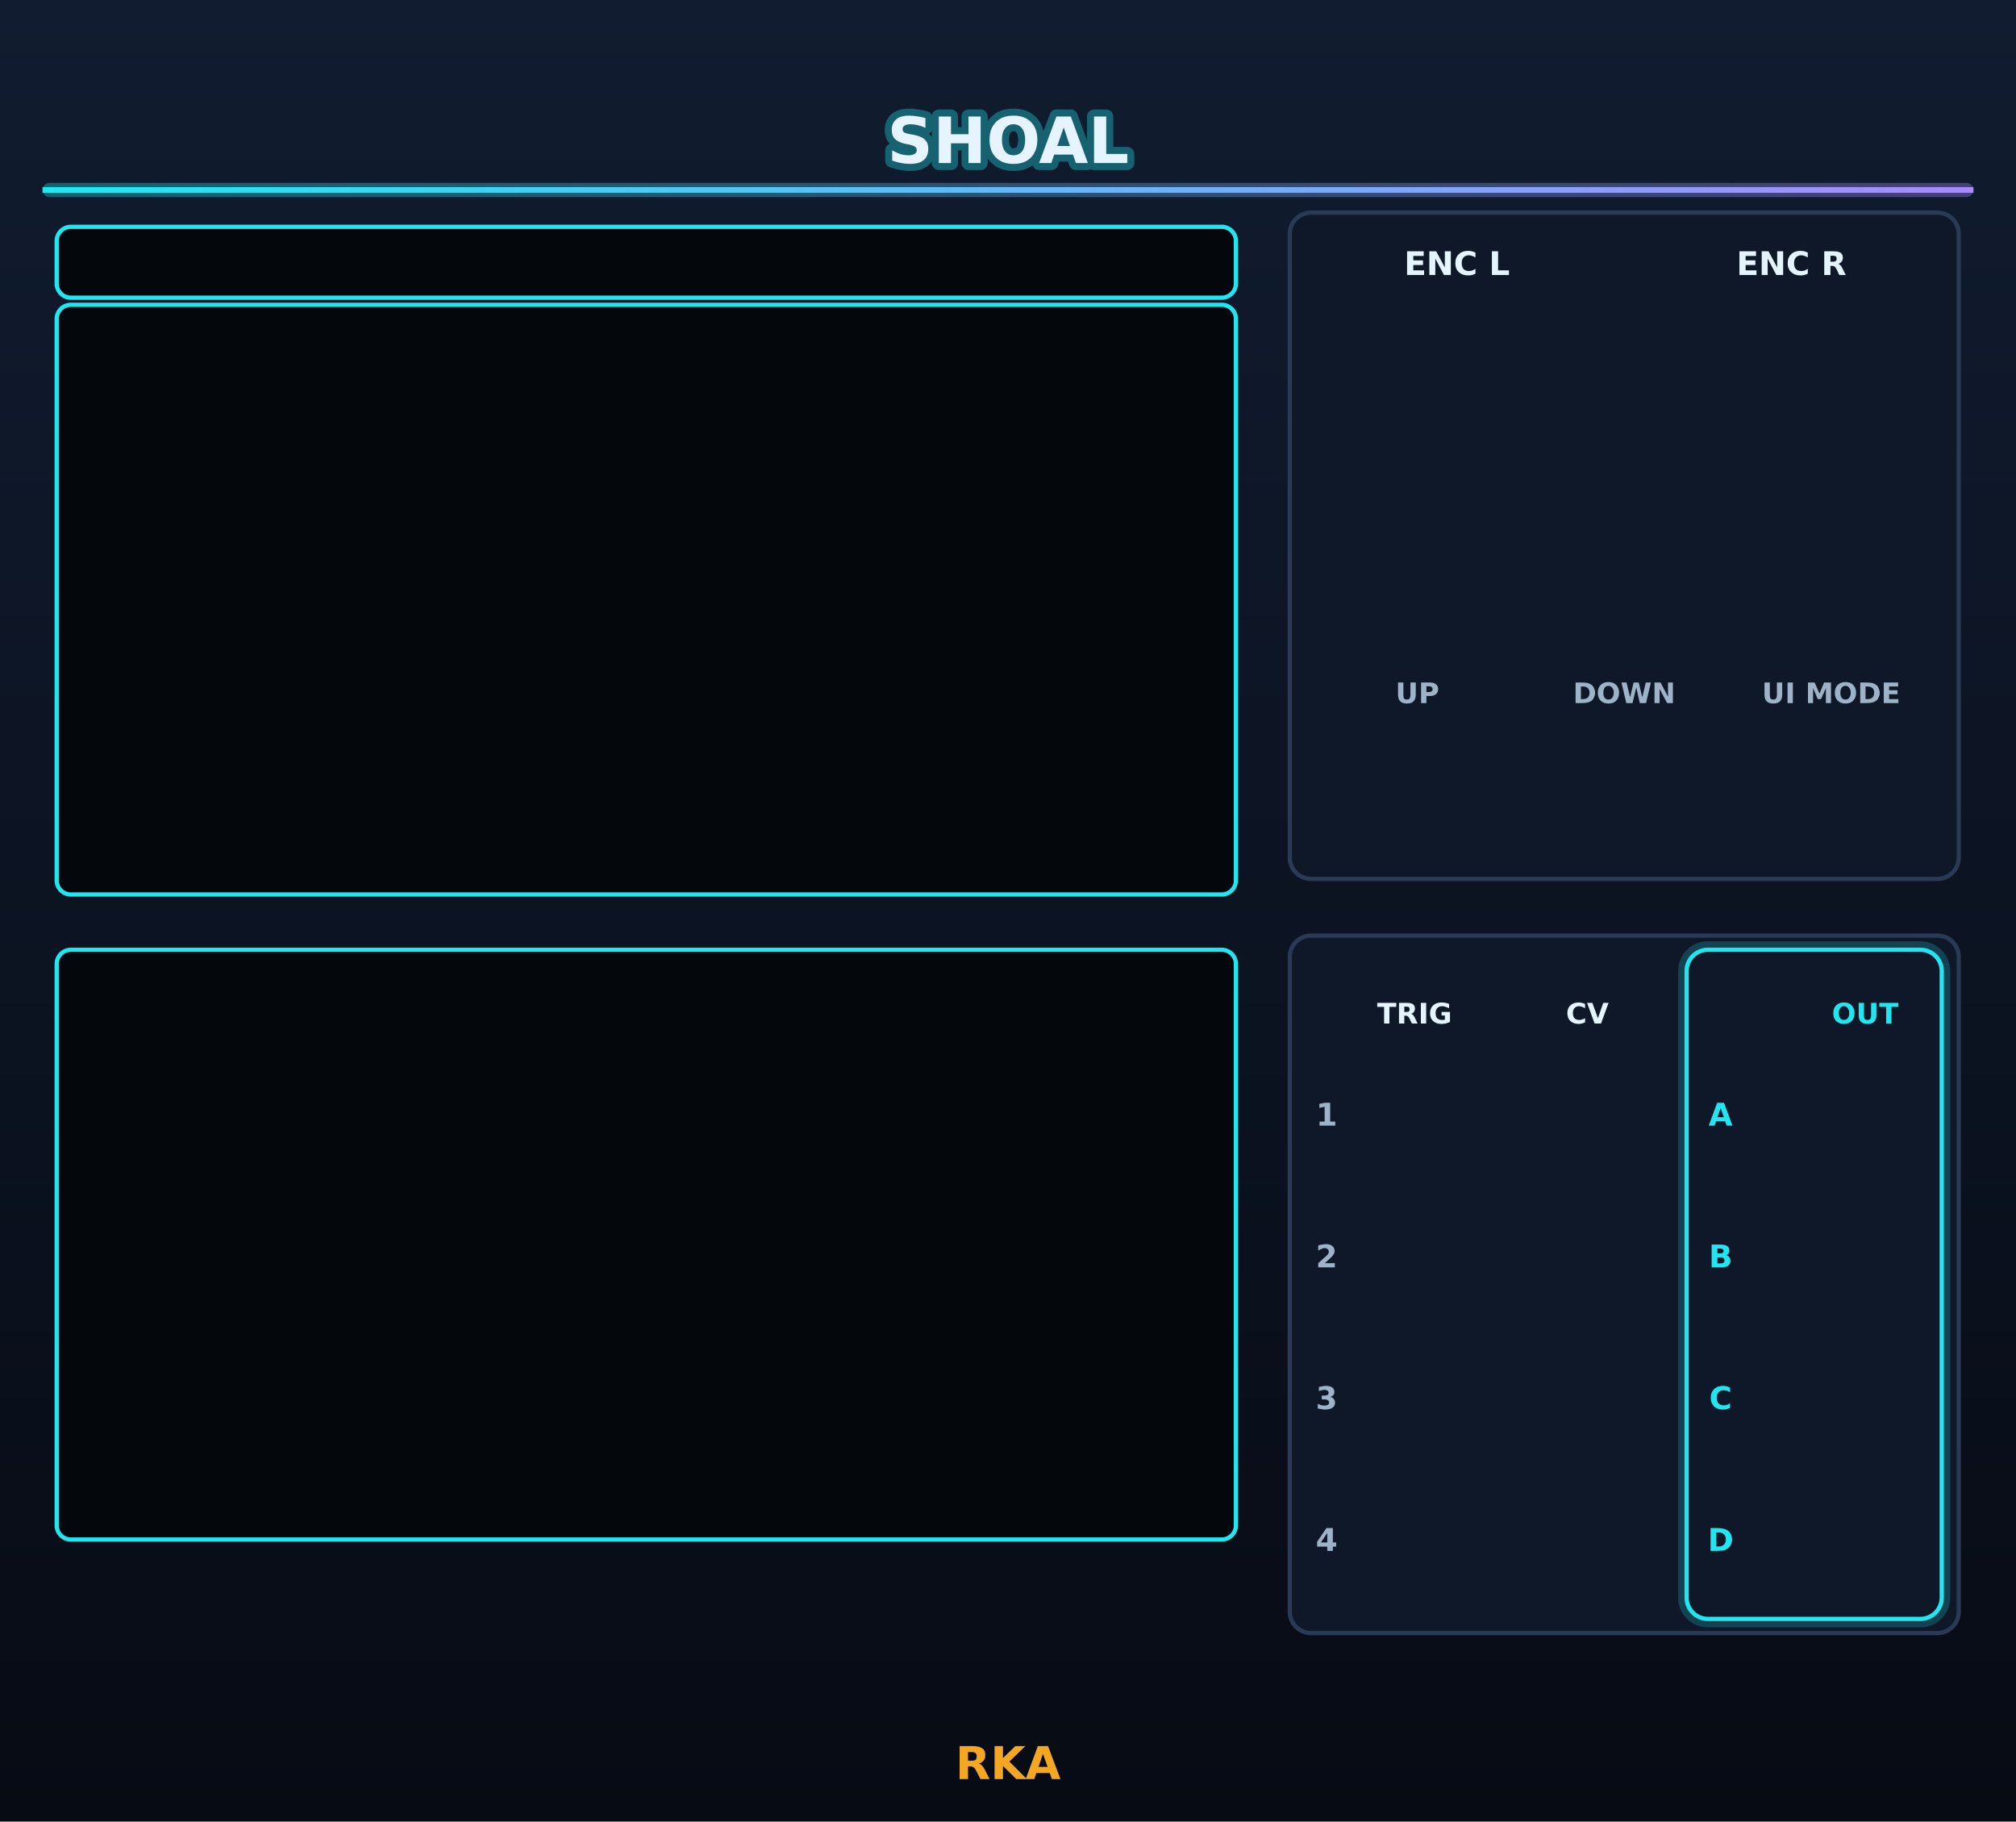
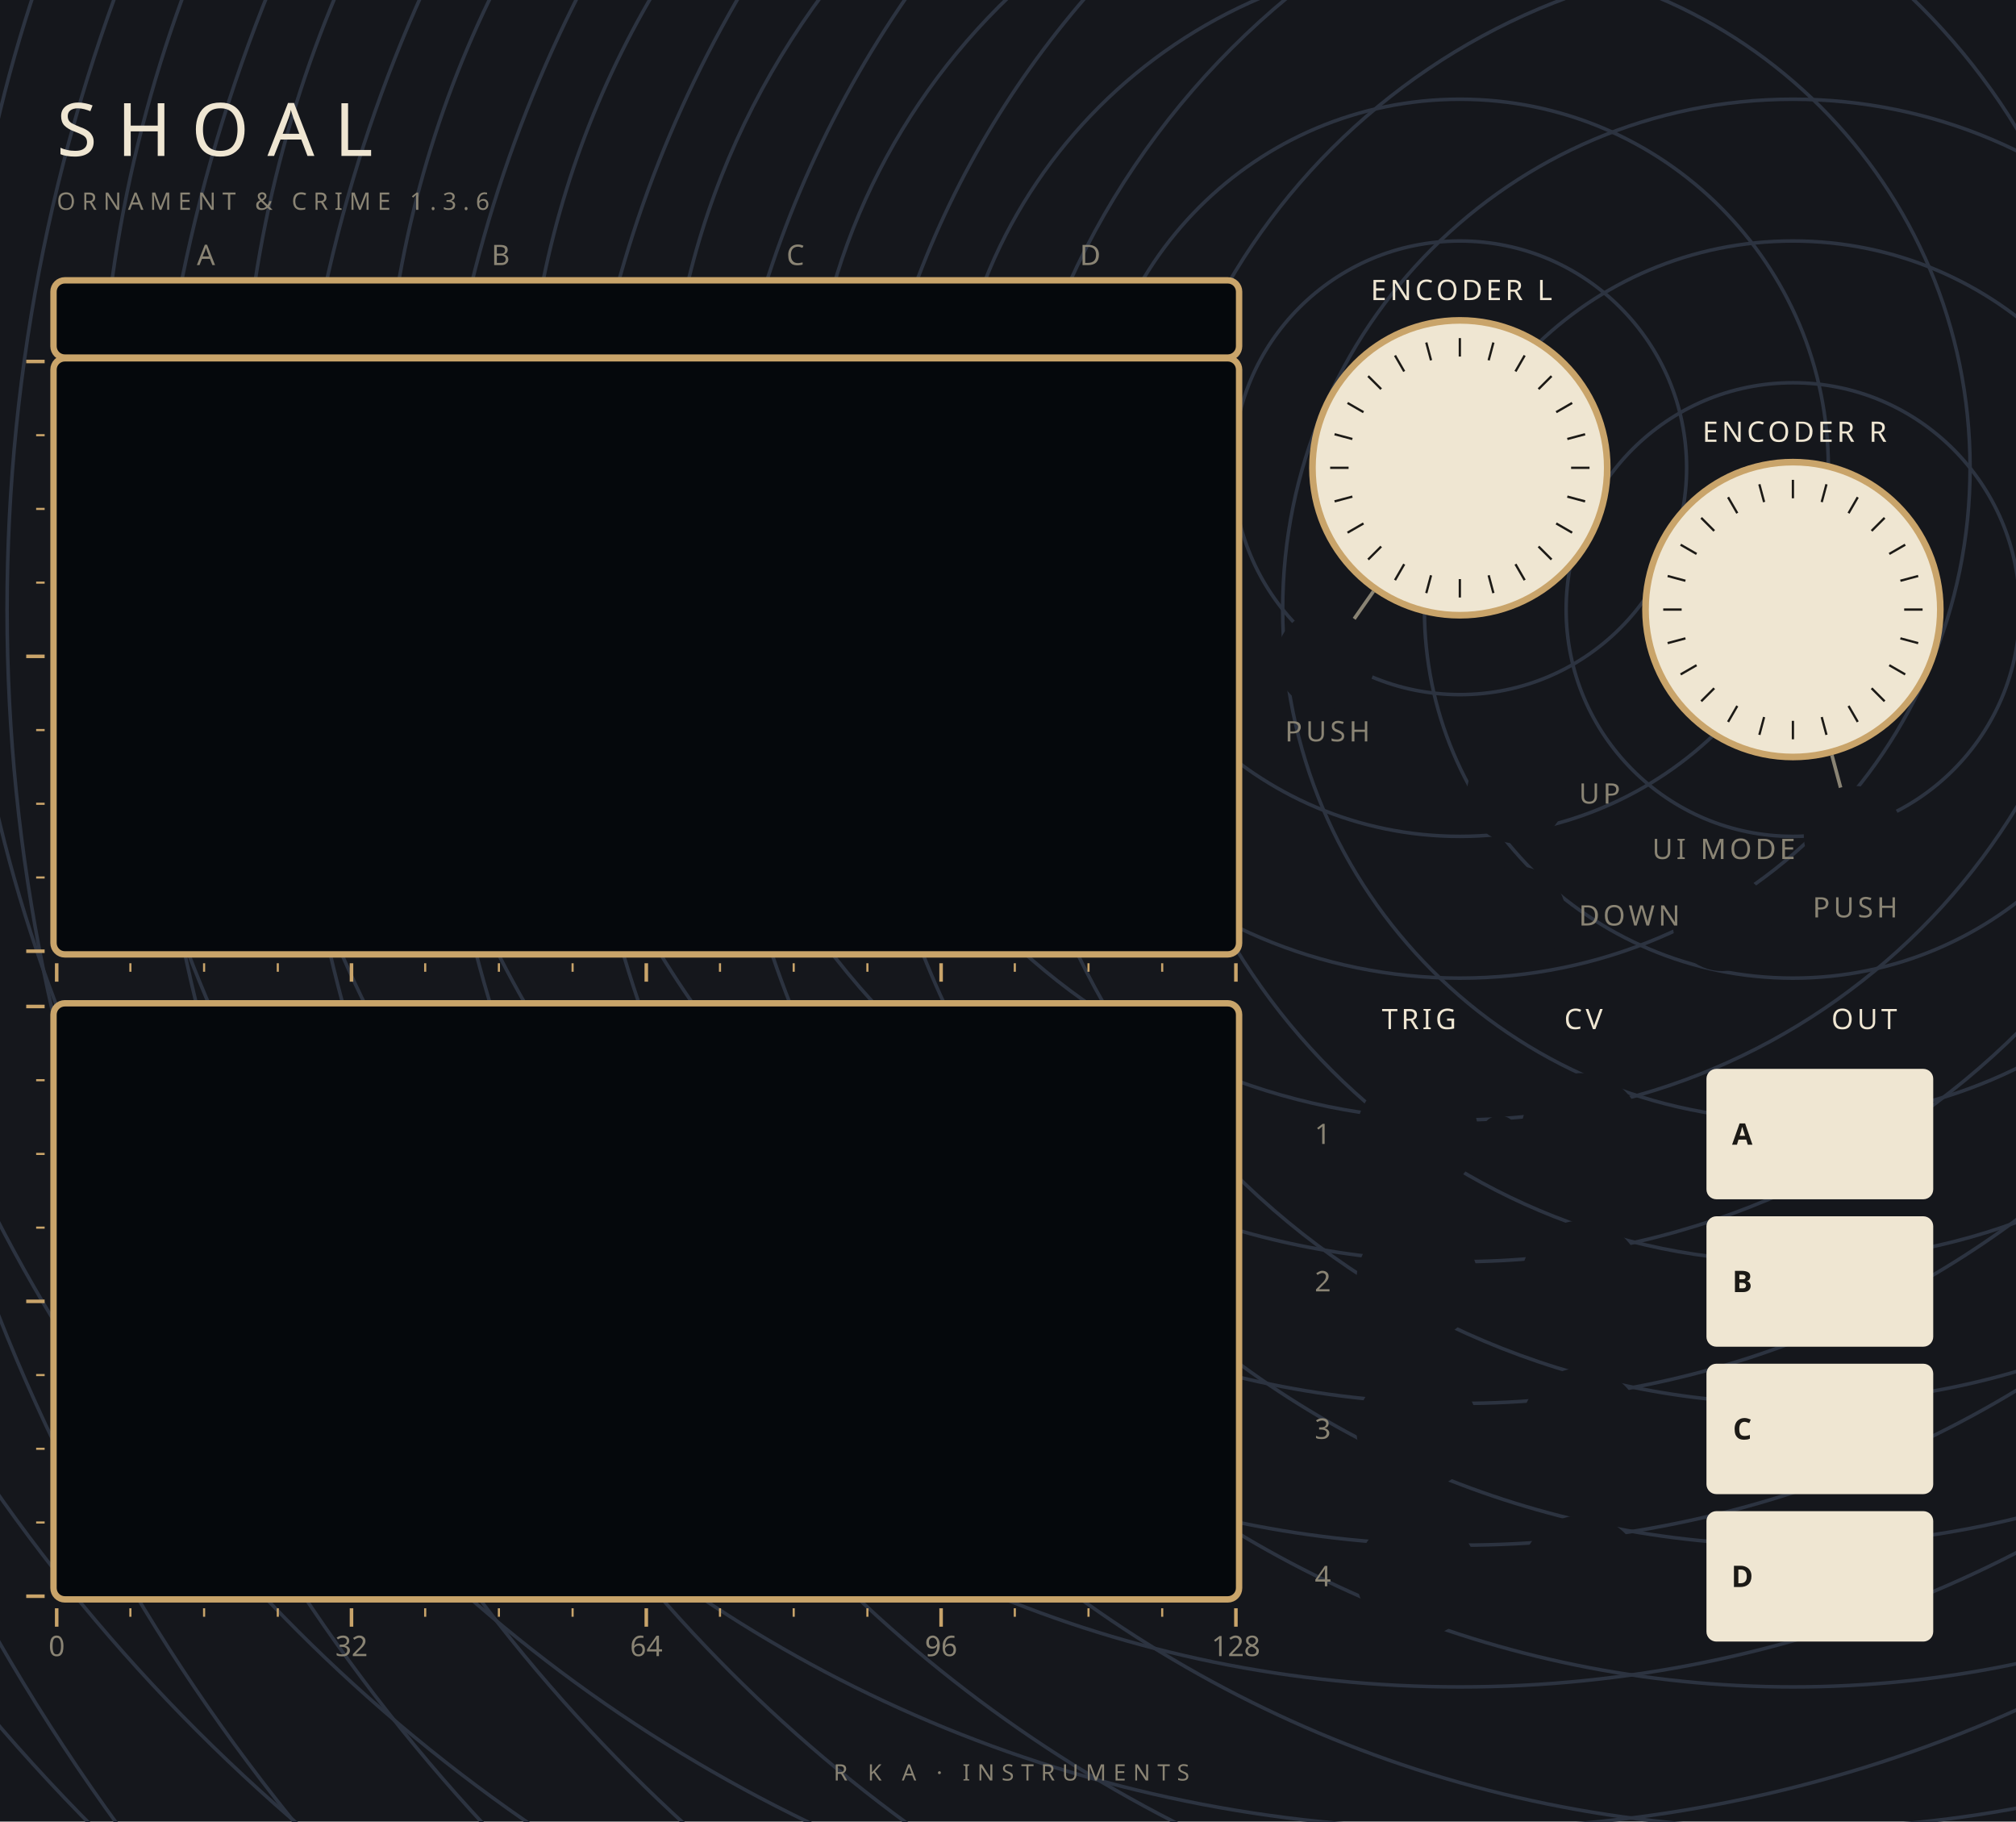
<svg xmlns="http://www.w3.org/2000/svg" width="142.24mm" height="128.5mm" viewBox="0 0 142.24 128.5">
-   <defs>
-     <linearGradient id="bg" x1="0" y1="0" x2="0" y2="128.5" gradientUnits="userSpaceOnUse">
-       <stop offset="0" stop-color="#111c30" />
-       <stop offset="1" stop-color="#070b14" />
-     </linearGradient>
-     <linearGradient id="rule" x1="3" y1="0" x2="139.24" y2="0" gradientUnits="userSpaceOnUse">
-       <stop offset="0" stop-color="#22e6ef" />
-       <stop offset="1" stop-color="#a78bfa" />
-     </linearGradient>
-   </defs>
-   <rect width="142.24" height="128.5" fill="url(#bg)" />
-   <text x="71.12" y="11.50" font-family="DejaVu Sans" font-size="4.5" font-weight="bold" text-anchor="middle" fill="#22e6ef" stroke="#22e6ef" stroke-width="0.99" stroke-linejoin="round" opacity="0.35">SHOAL</text>
-   <text x="71.12" y="11.50" font-family="DejaVu Sans" font-size="4.5" font-weight="bold" text-anchor="middle" fill="#e6f4ff">SHOAL</text>
-   <rect x="3" y="12.9" width="136.24" height="1.0" rx="0.5" fill="url(#rule)" opacity="0.35" />
-   <rect x="3" y="13.2" width="136.24" height="0.4" fill="url(#rule)" opacity="1.0" />
-   <rect x="91.0" y="15.0" width="47.2" height="47.0" rx="1.5" fill="#0f1828" stroke="#2a3a55" stroke-width="0.3" stroke-opacity="1.0" />
-   <rect x="91.0" y="66.0" width="47.2" height="49.2" rx="1.5" fill="#0f1828" stroke="#2a3a55" stroke-width="0.3" stroke-opacity="1.0" />
-   <rect x="119.0" y="67.0" width="18.0" height="47.2" rx="1.5" fill="none" stroke="#22e6ef" stroke-width="1.2" opacity="0.21" />
-   <rect x="119.0" y="67.0" width="18.0" height="47.2" rx="1.5" fill="#0f1828" stroke="#22e6ef" stroke-width="0.3" stroke-opacity="1.0" />
-   <rect x="4.0" y="16.0" width="83.2" height="5.0" rx="1.0" fill="#04070c" stroke="#22e6ef" stroke-width="0.3" stroke-opacity="1.0" />
-   <rect x="4.0" y="21.5" width="83.2" height="41.6" rx="1.0" fill="#04070c" stroke="#22e6ef" stroke-width="0.3" stroke-opacity="1.0" />
-   <rect x="4.0" y="67.0" width="83.2" height="41.6" rx="1.0" fill="#04070c" stroke="#22e6ef" stroke-width="0.3" stroke-opacity="1.0" />
-   <text x="102.80" y="19.40" font-family="DejaVu Sans" font-size="2.3" font-weight="bold" text-anchor="middle" fill="#e6f4ff">ENC L</text>
-   <text x="126.40" y="19.40" font-family="DejaVu Sans" font-size="2.3" font-weight="bold" text-anchor="middle" fill="#e6f4ff">ENC R</text>
-   <text x="100.00" y="49.60" font-family="DejaVu Sans" font-size="2.0" font-weight="bold" text-anchor="middle" fill="#9fb3c8">UP</text>
-   <text x="114.60" y="49.60" font-family="DejaVu Sans" font-size="2.0" font-weight="bold" text-anchor="middle" fill="#9fb3c8">DOWN</text>
-   <text x="129.20" y="49.60" font-family="DejaVu Sans" font-size="2.0" font-weight="bold" text-anchor="middle" fill="#9fb3c8">UI MODE</text>
-   <text x="99.80" y="72.20" font-family="DejaVu Sans" font-size="2.0" font-weight="bold" text-anchor="middle" fill="#e6f4ff">TRIG</text>
-   <text x="112.00" y="72.20" font-family="DejaVu Sans" font-size="2.0" font-weight="bold" text-anchor="middle" fill="#e6f4ff">CV</text>
-   <text x="131.60" y="72.20" font-family="DejaVu Sans" font-size="2.0" font-weight="bold" text-anchor="middle" fill="#22e6ef" fill-opacity="1.0">OUT</text>
-   <text x="93.60" y="79.40" font-family="DejaVu Sans" font-size="2.2" font-weight="bold" text-anchor="middle" fill="#9fb3c8">1</text>
-   <text x="93.60" y="89.40" font-family="DejaVu Sans" font-size="2.2" font-weight="bold" text-anchor="middle" fill="#9fb3c8">2</text>
-   <text x="93.60" y="99.40" font-family="DejaVu Sans" font-size="2.2" font-weight="bold" text-anchor="middle" fill="#9fb3c8">3</text>
-   <text x="93.60" y="109.40" font-family="DejaVu Sans" font-size="2.2" font-weight="bold" text-anchor="middle" fill="#9fb3c8">4</text>
-   <text x="121.40" y="79.40" font-family="DejaVu Sans" font-size="2.2" font-weight="bold" text-anchor="middle" fill="#22e6ef" fill-opacity="1.0">A</text>
-   <text x="121.40" y="89.40" font-family="DejaVu Sans" font-size="2.2" font-weight="bold" text-anchor="middle" fill="#22e6ef" fill-opacity="1.0">B</text>
-   <text x="121.40" y="99.40" font-family="DejaVu Sans" font-size="2.2" font-weight="bold" text-anchor="middle" fill="#22e6ef" fill-opacity="1.0">C</text>
-   <text x="121.40" y="109.40" font-family="DejaVu Sans" font-size="2.2" font-weight="bold" text-anchor="middle" fill="#22e6ef" fill-opacity="1.0">D</text>
-   <text x="71.12" y="125.50" font-family="DejaVu Sans" font-size="3.2" font-weight="bold" text-anchor="middle" fill="#f5a623" fill-opacity="1.0">RKA</text>
+   <rect width="142.24" height="128.5" fill="#15171c" />
+   <circle cx="103" cy="33" r="16" fill="none" stroke="#2c3340" stroke-width="0.25" />
+   <circle cx="103" cy="33" r="26" fill="none" stroke="#2c3340" stroke-width="0.25" />
+   <circle cx="103" cy="33" r="36" fill="none" stroke="#2c3340" stroke-width="0.25" />
+   <circle cx="103" cy="33" r="46" fill="none" stroke="#2c3340" stroke-width="0.25" />
+   <circle cx="103" cy="33" r="56" fill="none" stroke="#2c3340" stroke-width="0.25" />
+   <circle cx="103" cy="33" r="66" fill="none" stroke="#2c3340" stroke-width="0.25" />
+   <circle cx="103" cy="33" r="76" fill="none" stroke="#2c3340" stroke-width="0.25" />
+   <circle cx="103" cy="33" r="86" fill="none" stroke="#2c3340" stroke-width="0.25" />
+   <circle cx="103" cy="33" r="96" fill="none" stroke="#2c3340" stroke-width="0.25" />
+   <circle cx="103" cy="33" r="106" fill="none" stroke="#2c3340" stroke-width="0.25" />
+   <circle cx="103" cy="33" r="116" fill="none" stroke="#2c3340" stroke-width="0.25" />
+   <circle cx="103" cy="33" r="126" fill="none" stroke="#2c3340" stroke-width="0.25" />
+   <circle cx="103" cy="33" r="136" fill="none" stroke="#2c3340" stroke-width="0.25" />
+   <circle cx="103" cy="33" r="146" fill="none" stroke="#2c3340" stroke-width="0.25" />
+   <circle cx="103" cy="33" r="156" fill="none" stroke="#2c3340" stroke-width="0.25" />
+   <circle cx="126.5" cy="43" r="16" fill="none" stroke="#2c3340" stroke-width="0.25" />
+   <circle cx="126.5" cy="43" r="26" fill="none" stroke="#2c3340" stroke-width="0.25" />
+   <circle cx="126.5" cy="43" r="36" fill="none" stroke="#2c3340" stroke-width="0.25" />
+   <circle cx="126.5" cy="43" r="46" fill="none" stroke="#2c3340" stroke-width="0.25" />
+   <circle cx="126.5" cy="43" r="56" fill="none" stroke="#2c3340" stroke-width="0.25" />
+   <circle cx="126.5" cy="43" r="66" fill="none" stroke="#2c3340" stroke-width="0.25" />
+   <circle cx="126.5" cy="43" r="76" fill="none" stroke="#2c3340" stroke-width="0.25" />
+   <circle cx="126.5" cy="43" r="86" fill="none" stroke="#2c3340" stroke-width="0.25" />
+   <circle cx="126.5" cy="43" r="96" fill="none" stroke="#2c3340" stroke-width="0.25" />
+   <circle cx="126.5" cy="43" r="106" fill="none" stroke="#2c3340" stroke-width="0.25" />
+   <circle cx="126.5" cy="43" r="116" fill="none" stroke="#2c3340" stroke-width="0.25" />
+   <circle cx="126.5" cy="43" r="126" fill="none" stroke="#2c3340" stroke-width="0.25" />
+   <circle cx="126.5" cy="43" r="136" fill="none" stroke="#2c3340" stroke-width="0.25" />
+   <circle cx="126.5" cy="43" r="146" fill="none" stroke="#2c3340" stroke-width="0.25" />
+   <circle cx="126.5" cy="43" r="156" fill="none" stroke="#2c3340" stroke-width="0.25" />
+   <path d="M95.375 43.898L96.904 41.713" fill="none" stroke="#8a8474" stroke-width="0.25" stroke-linejoin="round" />
+   <path d="M129.942 55.849L129.252 53.272" fill="none" stroke="#8a8474" stroke-width="0.25" stroke-linejoin="round" />
+   <circle cx="93.54" cy="46.52" r="3.5" fill="#15171c" />
+   <circle cx="130.77" cy="58.94" r="3.5" fill="#15171c" />
+   <circle cx="107" cy="56" r="3.5" fill="#15171c" />
+   <circle cx="107" cy="64.6" r="3.5" fill="#15171c" />
+   <circle cx="121.5" cy="65" r="3.5" fill="#15171c" />
+   <circle cx="100" cy="80" r="4.3" fill="#15171c" />
+   <circle cx="100" cy="90.4" r="4.3" fill="#15171c" />
+   <circle cx="100" cy="100.8" r="4.3" fill="#15171c" />
+   <circle cx="100" cy="111.2" r="4.3" fill="#15171c" />
+   <circle cx="105.8" cy="80" r="1.3" fill="#15171c" />
+   <circle cx="105.8" cy="90.4" r="1.3" fill="#15171c" />
+   <circle cx="105.8" cy="100.8" r="1.3" fill="#15171c" />
+   <circle cx="105.8" cy="111.2" r="1.3" fill="#15171c" />
+   <circle cx="111.6" cy="80" r="4.3" fill="#15171c" />
+   <circle cx="111.6" cy="90.4" r="4.3" fill="#15171c" />
+   <circle cx="111.6" cy="100.8" r="4.3" fill="#15171c" />
+   <circle cx="111.6" cy="111.2" r="4.3" fill="#15171c" />
+   <rect x="3.775" y="19.775" width="83.65" height="5.45" rx="0.8" fill="#05080c" stroke="#c9a46a" stroke-width="0.45" />
+   <rect x="3.775" y="25.275" width="83.65" height="42.05" rx="0.8" fill="#05080c" stroke="#c9a46a" stroke-width="0.45" />
+   <path d="M9.2 67.95L9.2 68.55 M14.4 67.95L14.4 68.55 M19.6 67.95L19.6 68.55 M30 67.95L30 68.55 M35.2 67.95L35.2 68.55 M40.4 67.95L40.4 68.55 M50.8 67.95L50.8 68.55 M56 67.95L56 68.55 M61.2 67.95L61.2 68.55 M71.6 67.95L71.6 68.55 M76.8 67.95L76.8 68.55 M82 67.95L82 68.55 M3.15 30.7L2.55 30.7 M3.15 35.9L2.55 35.9 M3.15 41.1L2.55 41.1 M3.15 51.5L2.55 51.5 M3.15 56.7L2.55 56.7 M3.15 61.9L2.55 61.9" fill="none" stroke="#c9a46a" stroke-width="0.15" />
+   <path d="M4 67.95L4 69.25 M24.8 67.95L24.8 69.25 M45.6 67.95L45.6 69.25 M66.4 67.95L66.4 69.25 M87.2 67.95L87.2 69.25 M3.15 25.5L1.85 25.5 M3.15 46.3L1.85 46.3 M3.15 67.1L1.85 67.1" fill="none" stroke="#c9a46a" stroke-width="0.25" />
+   <rect x="3.775" y="70.775" width="83.65" height="42.05" rx="0.8" fill="#05080c" stroke="#c9a46a" stroke-width="0.45" />
+   <path d="M9.2 113.45L9.2 114.05 M14.4 113.45L14.4 114.05 M19.6 113.45L19.6 114.05 M30 113.45L30 114.05 M35.2 113.45L35.2 114.05 M40.4 113.45L40.4 114.05 M50.8 113.45L50.8 114.05 M56 113.45L56 114.05 M61.2 113.45L61.2 114.05 M71.6 113.45L71.6 114.05 M76.8 113.45L76.8 114.05 M82 113.45L82 114.05 M3.15 76.2L2.55 76.2 M3.15 81.4L2.55 81.4 M3.15 86.6L2.55 86.6 M3.15 97L2.55 97 M3.15 102.2L2.55 102.2 M3.15 107.4L2.55 107.4" fill="none" stroke="#c9a46a" stroke-width="0.15" />
+   <path d="M4 113.45L4 114.75 M24.8 113.45L24.8 114.75 M45.6 113.45L45.6 114.75 M66.4 113.45L66.4 114.75 M87.2 113.45L87.2 114.75 M3.15 71L1.85 71 M3.15 91.8L1.85 91.8 M3.15 112.6L1.85 112.6" fill="none" stroke="#c9a46a" stroke-width="0.25" />
+   <circle cx="103" cy="33" r="10.4" fill="#efe6d2" stroke="#c9a46a" stroke-width="0.468" />
+   <path d="M103 40.85L103 42.15 M100.968 40.583L100.632 41.838 M99.075 39.798L98.425 40.924 M97.449 38.551L96.53 39.47 M96.202 36.925L95.076 37.575 M95.417 35.032L94.162 35.368 M95.15 33L93.85 33 M95.417 30.968L94.162 30.632 M96.202 29.075L95.076 28.425 M97.449 27.449L96.53 26.53 M99.075 26.202L98.425 25.076 M100.968 25.417L100.632 24.162 M103 25.15L103 23.85 M105.032 25.417L105.368 24.162 M106.925 26.202L107.575 25.076 M108.551 27.449L109.47 26.53 M109.798 29.075L110.924 28.425 M110.583 30.968L111.838 30.632 M110.85 33L112.15 33 M110.583 35.032L111.838 35.368 M109.798 36.925L110.924 37.575 M108.551 38.551L109.47 39.47 M106.925 39.798L107.575 40.924 M105.032 40.583L105.368 41.838" fill="none" stroke="#1c1a16" stroke-width="0.16" />
+   <circle cx="126.5" cy="43" r="10.4" fill="#efe6d2" stroke="#c9a46a" stroke-width="0.468" />
+   <path d="M126.5 50.85L126.5 52.15 M124.468 50.583L124.132 51.838 M122.575 49.798L121.925 50.924 M120.949 48.551L120.03 49.47 M119.702 46.925L118.576 47.575 M118.917 45.032L117.662 45.368 M118.65 43L117.35 43 M118.917 40.968L117.662 40.632 M119.702 39.075L118.576 38.425 M120.949 37.449L120.03 36.53 M122.575 36.202L121.925 35.076 M124.468 35.417L124.132 34.162 M126.5 35.15L126.5 33.85 M128.532 35.417L128.868 34.162 M130.425 36.202L131.075 35.076 M132.051 37.449L132.97 36.53 M133.298 39.075L134.424 38.425 M134.083 40.968L135.338 40.632 M134.35 43L135.65 43 M134.083 45.032L135.338 45.368 M133.298 46.925L134.424 47.575 M132.051 48.551L132.97 49.47 M130.425 49.798L131.075 50.924 M128.532 50.583L128.868 51.838" fill="none" stroke="#1c1a16" stroke-width="0.16" />
+   <rect x="120.4" y="75.4" width="16" height="9.2" rx="0.7" fill="#efe6d2" />
+   <rect x="120.4" y="85.8" width="16" height="9.2" rx="0.7" fill="#efe6d2" />
+   <rect x="120.4" y="96.2" width="16" height="9.2" rx="0.7" fill="#efe6d2" />
+   <rect x="120.4" y="106.6" width="16" height="9.2" rx="0.7" fill="#efe6d2" />
+   <text x="4.00" y="11.00" font-family="D-DIN Condensed" font-size="5.2" font-weight="normal" letter-spacing="1.4" text-anchor="start" fill="#efe6d2">SHOAL</text>
+   <text x="4.00" y="14.80" font-family="D-DIN Condensed" font-size="1.7" font-weight="normal" letter-spacing="0.45" text-anchor="start" fill="#8a8474">ORNAMENT &amp; CRIME 1.3.6</text>
+   <text x="103.12" y="21.17" font-family="D-DIN Condensed" font-size="2" font-weight="normal" letter-spacing="0.25" text-anchor="middle" fill="#efe6d2">ENCODER L</text>
+   <text x="126.62" y="31.17" font-family="D-DIN Condensed" font-size="2" font-weight="normal" letter-spacing="0.25" text-anchor="middle" fill="#efe6d2">ENCODER R</text>
+   <text x="93.67" y="52.30" font-family="D-DIN Condensed" font-size="2" font-weight="normal" letter-spacing="0.25" text-anchor="middle" fill="#8a8474">PUSH</text>
+   <text x="130.90" y="64.72" font-family="D-DIN Condensed" font-size="2" font-weight="normal" letter-spacing="0.25" text-anchor="middle" fill="#8a8474">PUSH</text>
+   <text x="111.40" y="56.69" font-family="D-DIN Condensed" font-size="2" font-weight="normal" letter-spacing="0.25" text-anchor="start" fill="#8a8474">UP</text>
+   <text x="111.40" y="65.29" font-family="D-DIN Condensed" font-size="2" font-weight="normal" letter-spacing="0.25" text-anchor="start" fill="#8a8474">DOWN</text>
+   <text x="121.62" y="60.60" font-family="D-DIN Condensed" font-size="2" font-weight="normal" letter-spacing="0.25" text-anchor="middle" fill="#8a8474">UI MODE</text>
+   <text x="122.93" y="80.75" font-family="D-DIN Condensed" font-size="2.1" font-weight="bold" letter-spacing="0.25" text-anchor="middle" fill="#1c1a16">A</text>
+   <text x="122.93" y="91.15" font-family="D-DIN Condensed" font-size="2.1" font-weight="bold" letter-spacing="0.25" text-anchor="middle" fill="#1c1a16">B</text>
+   <text x="122.93" y="101.55" font-family="D-DIN Condensed" font-size="2.1" font-weight="bold" letter-spacing="0.25" text-anchor="middle" fill="#1c1a16">C</text>
+   <text x="122.93" y="111.95" font-family="D-DIN Condensed" font-size="2.1" font-weight="bold" letter-spacing="0.25" text-anchor="middle" fill="#1c1a16">D</text>
+   <text x="14.53" y="18.70" font-family="D-DIN Condensed" font-size="2" font-weight="normal" letter-spacing="0.25" text-anchor="middle" fill="#8a8474">A</text>
+   <text x="35.33" y="18.70" font-family="D-DIN Condensed" font-size="2" font-weight="normal" letter-spacing="0.25" text-anchor="middle" fill="#8a8474">B</text>
+   <text x="56.12" y="18.70" font-family="D-DIN Condensed" font-size="2" font-weight="normal" letter-spacing="0.25" text-anchor="middle" fill="#8a8474">C</text>
+   <text x="76.92" y="18.70" font-family="D-DIN Condensed" font-size="2" font-weight="normal" letter-spacing="0.25" text-anchor="middle" fill="#8a8474">D</text>
+   <text x="100.12" y="72.60" font-family="D-DIN Condensed" font-size="2" font-weight="normal" letter-spacing="0.25" text-anchor="middle" fill="#efe6d2">TRIG</text>
+   <text x="111.72" y="72.60" font-family="D-DIN Condensed" font-size="2" font-weight="normal" letter-spacing="0.25" text-anchor="middle" fill="#efe6d2">CV</text>
+   <text x="131.53" y="72.60" font-family="D-DIN Condensed" font-size="2" font-weight="normal" letter-spacing="0.25" text-anchor="middle" fill="#efe6d2">OUT</text>
+   <text x="93.33" y="80.70" font-family="D-DIN Condensed" font-size="2" font-weight="normal" letter-spacing="0.25" text-anchor="middle" fill="#8a8474">1</text>
+   <text x="93.33" y="91.10" font-family="D-DIN Condensed" font-size="2" font-weight="normal" letter-spacing="0.25" text-anchor="middle" fill="#8a8474">2</text>
+   <text x="93.33" y="101.50" font-family="D-DIN Condensed" font-size="2" font-weight="normal" letter-spacing="0.25" text-anchor="middle" fill="#8a8474">3</text>
+   <text x="93.33" y="111.90" font-family="D-DIN Condensed" font-size="2" font-weight="normal" letter-spacing="0.25" text-anchor="middle" fill="#8a8474">4</text>
+   <text x="4.00" y="116.83" font-family="D-DIN Condensed" font-size="2" font-weight="normal" letter-spacing="0" text-anchor="middle" fill="#8a8474">0</text>
+   <text x="24.80" y="116.83" font-family="D-DIN Condensed" font-size="2" font-weight="normal" letter-spacing="0" text-anchor="middle" fill="#8a8474">32</text>
+   <text x="45.60" y="116.83" font-family="D-DIN Condensed" font-size="2" font-weight="normal" letter-spacing="0" text-anchor="middle" fill="#8a8474">64</text>
+   <text x="66.40" y="116.83" font-family="D-DIN Condensed" font-size="2" font-weight="normal" letter-spacing="0" text-anchor="middle" fill="#8a8474">96</text>
+   <text x="87.20" y="116.83" font-family="D-DIN Condensed" font-size="2" font-weight="normal" letter-spacing="0" text-anchor="middle" fill="#8a8474">128</text>
+   <text x="71.37" y="125.60" font-family="D-DIN Condensed" font-size="1.6" font-weight="normal" letter-spacing="0.5" text-anchor="middle" fill="#8a8474">R K A · INSTRUMENTS</text>
  <g id="components" style="display:none">
-     <circle id="widget-ENC_L" cx="102.8" cy="29.0" r="1" fill="#ffff00" />
-     <circle id="widget-ENC_R" cx="126.4" cy="29.0" r="1" fill="#ffff00" />
-     <circle id="param-ENC_L_PUSH" cx="102.8" cy="43.5" r="1" fill="#ff0000" />
-     <circle id="param-ENC_R_PUSH" cx="126.4" cy="43.5" r="1" fill="#ff0000" />
-     <circle id="param-UP" cx="100.0" cy="55.0" r="1" fill="#ff0000" />
-     <circle id="param-DOWN" cx="114.6" cy="55.0" r="1" fill="#ff0000" />
-     <circle id="param-UI_MODE" cx="129.2" cy="55.0" r="1" fill="#ff0000" />
-     <circle id="input-TR1" cx="99.8" cy="78.6" r="1" fill="#00ff00" />
-     <circle id="input-TR2" cx="99.8" cy="88.6" r="1" fill="#00ff00" />
-     <circle id="input-TR3" cx="99.8" cy="98.6" r="1" fill="#00ff00" />
-     <circle id="input-TR4" cx="99.8" cy="108.6" r="1" fill="#00ff00" />
-     <circle id="light-TR1" cx="106.0" cy="78.6" r="1" fill="#ff00ff" />
-     <circle id="light-TR2" cx="106.0" cy="88.6" r="1" fill="#ff00ff" />
-     <circle id="light-TR3" cx="106.0" cy="98.6" r="1" fill="#ff00ff" />
-     <circle id="light-TR4" cx="106.0" cy="108.6" r="1" fill="#ff00ff" />
-     <circle id="input-CV1" cx="112.0" cy="78.6" r="1" fill="#00ff00" />
-     <circle id="input-CV2" cx="112.0" cy="88.6" r="1" fill="#00ff00" />
-     <circle id="input-CV3" cx="112.0" cy="98.6" r="1" fill="#00ff00" />
-     <circle id="input-CV4" cx="112.0" cy="108.6" r="1" fill="#00ff00" />
-     <circle id="light-A" cx="124.9" cy="78.6" r="1" fill="#ff00ff" />
-     <circle id="light-B" cx="124.9" cy="88.6" r="1" fill="#ff00ff" />
-     <circle id="light-C" cx="124.9" cy="98.6" r="1" fill="#ff00ff" />
-     <circle id="light-D" cx="124.9" cy="108.6" r="1" fill="#ff00ff" />
-     <circle id="output-A" cx="131.6" cy="78.6" r="1" fill="#0000ff" />
-     <circle id="output-B" cx="131.6" cy="88.6" r="1" fill="#0000ff" />
-     <circle id="output-C" cx="131.6" cy="98.6" r="1" fill="#0000ff" />
-     <circle id="output-D" cx="131.6" cy="108.6" r="1" fill="#0000ff" />
+     <circle id="widget-ENC_L" cx="103.0" cy="33.0" r="1" fill="#ffff00" />
+     <circle id="widget-ENC_R" cx="126.5" cy="43.0" r="1" fill="#ffff00" />
+     <circle id="param-ENC_L_PUSH" cx="93.54" cy="46.52" r="1" fill="#ff0000" />
+     <circle id="param-ENC_R_PUSH" cx="130.77" cy="58.94" r="1" fill="#ff0000" />
+     <circle id="param-UP" cx="107.0" cy="56.0" r="1" fill="#ff0000" />
+     <circle id="param-DOWN" cx="107.0" cy="64.6" r="1" fill="#ff0000" />
+     <circle id="param-UI_MODE" cx="121.5" cy="65.0" r="1" fill="#ff0000" />
+     <circle id="input-TR1" cx="100.0" cy="80.0" r="1" fill="#00ff00" />
+     <circle id="input-TR2" cx="100.0" cy="90.4" r="1" fill="#00ff00" />
+     <circle id="input-TR3" cx="100.0" cy="100.8" r="1" fill="#00ff00" />
+     <circle id="input-TR4" cx="100.0" cy="111.2" r="1" fill="#00ff00" />
+     <circle id="light-TR1" cx="105.8" cy="80.0" r="1" fill="#ff00ff" />
+     <circle id="light-TR2" cx="105.8" cy="90.4" r="1" fill="#ff00ff" />
+     <circle id="light-TR3" cx="105.8" cy="100.8" r="1" fill="#ff00ff" />
+     <circle id="light-TR4" cx="105.8" cy="111.2" r="1" fill="#ff00ff" />
+     <circle id="input-CV1" cx="111.6" cy="80.0" r="1" fill="#00ff00" />
+     <circle id="input-CV2" cx="111.6" cy="90.4" r="1" fill="#00ff00" />
+     <circle id="input-CV3" cx="111.6" cy="100.8" r="1" fill="#00ff00" />
+     <circle id="input-CV4" cx="111.6" cy="111.2" r="1" fill="#00ff00" />
+     <circle id="light-A" cx="125.6" cy="80.0" r="1" fill="#ff00ff" />
+     <circle id="light-B" cx="125.6" cy="90.4" r="1" fill="#ff00ff" />
+     <circle id="light-C" cx="125.6" cy="100.8" r="1" fill="#ff00ff" />
+     <circle id="light-D" cx="125.6" cy="111.2" r="1" fill="#ff00ff" />
+     <circle id="output-A" cx="131.4" cy="80.0" r="1" fill="#0000ff" />
+     <circle id="output-B" cx="131.4" cy="90.4" r="1" fill="#0000ff" />
+     <circle id="output-C" cx="131.4" cy="100.8" r="1" fill="#0000ff" />
+     <circle id="output-D" cx="131.4" cy="111.2" r="1" fill="#0000ff" />
  </g>
</svg>
